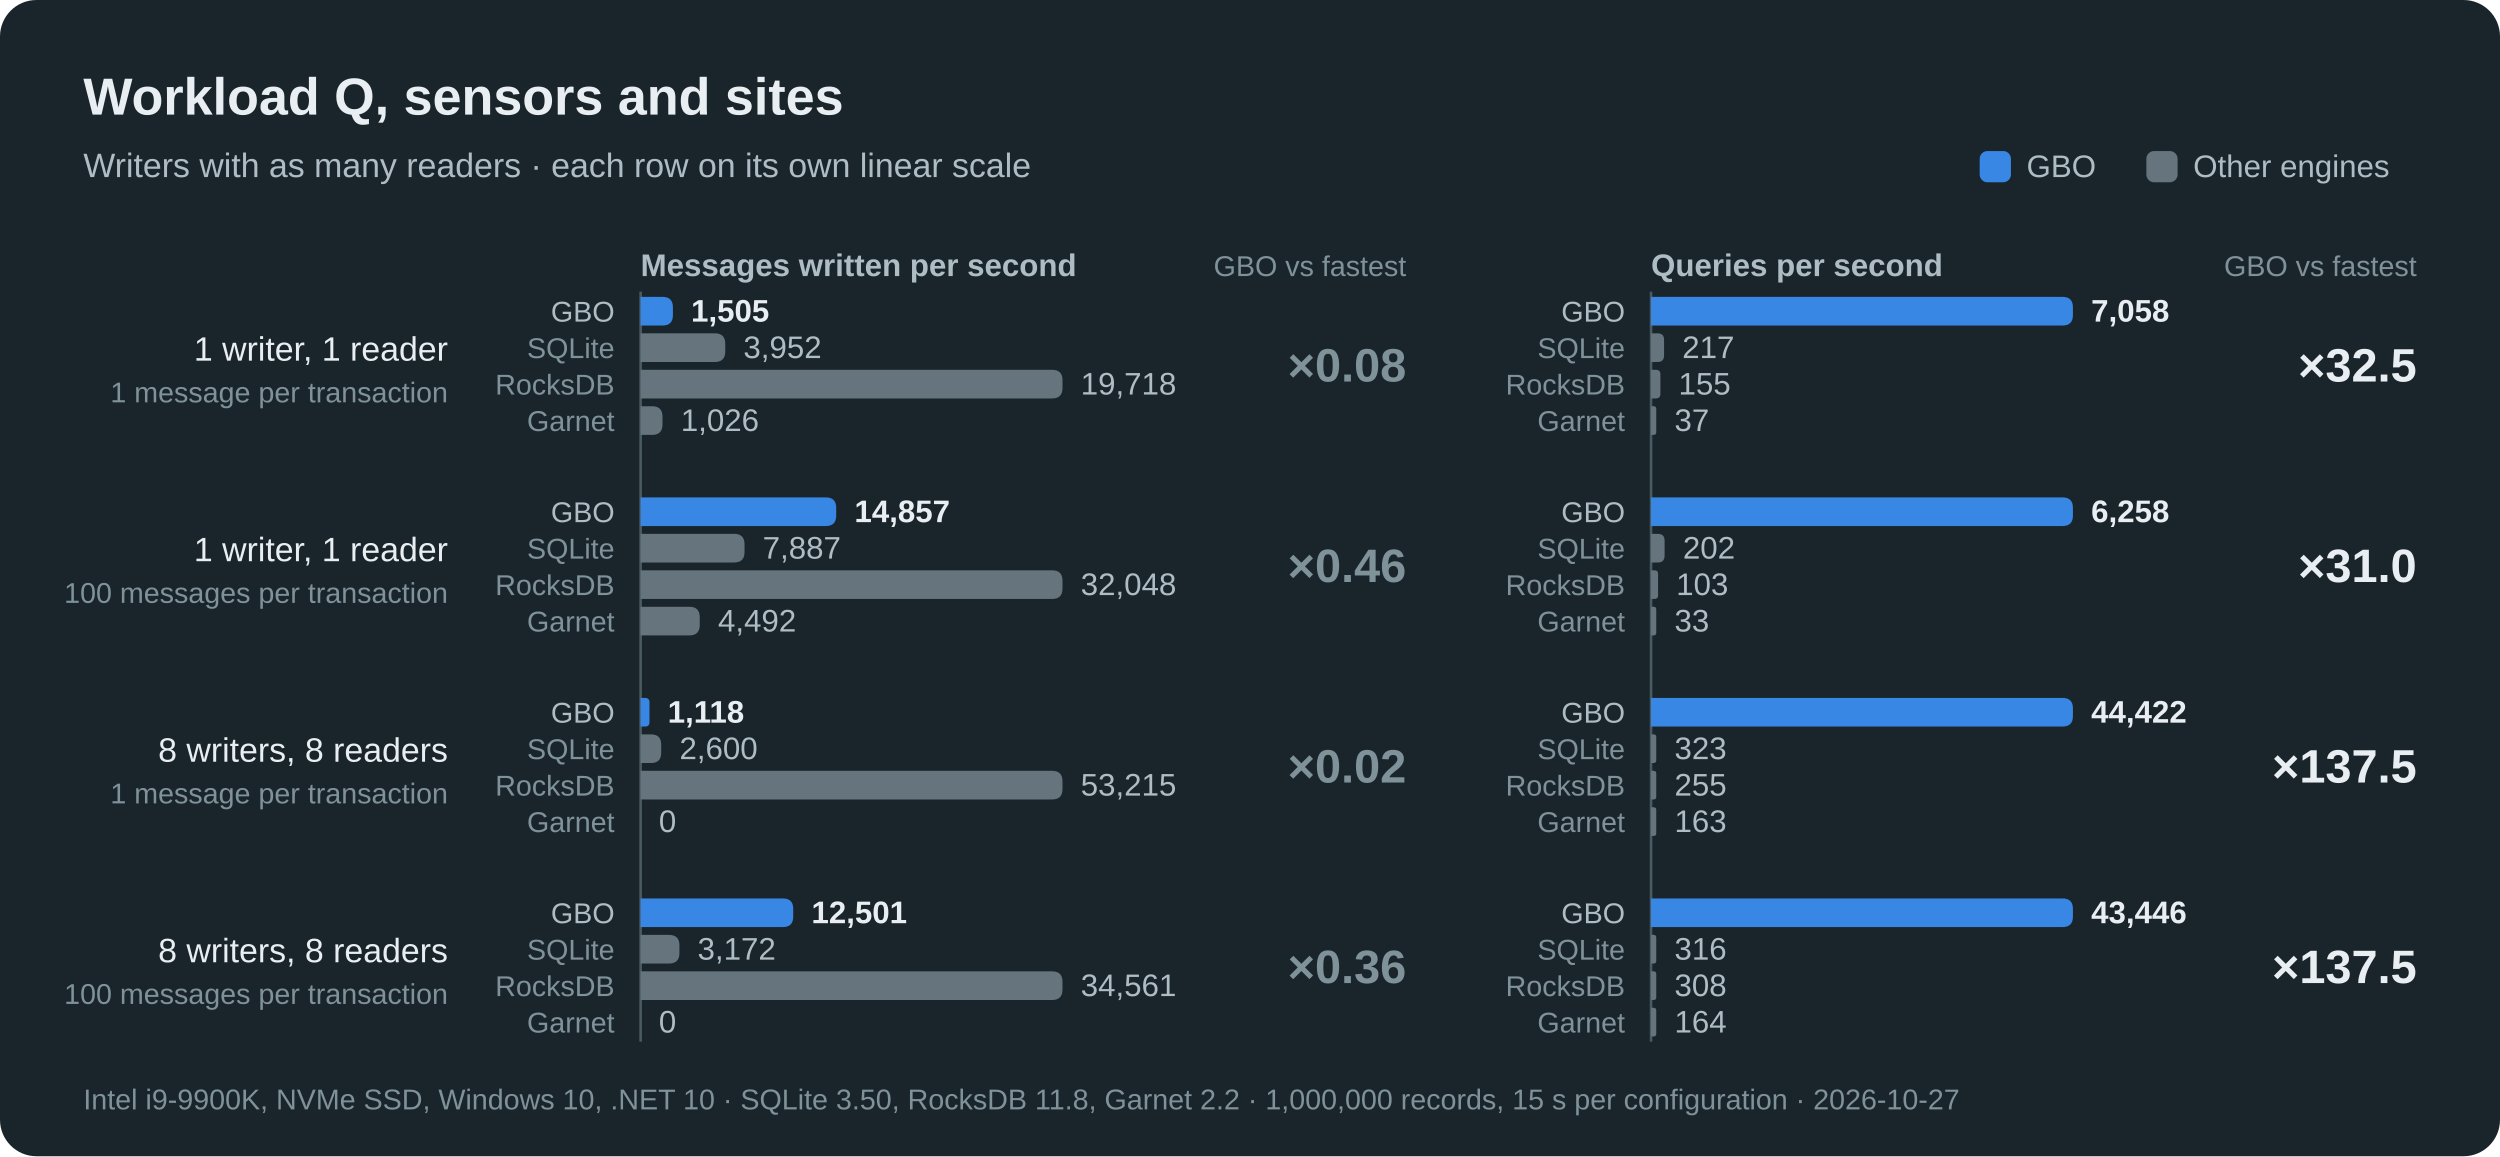
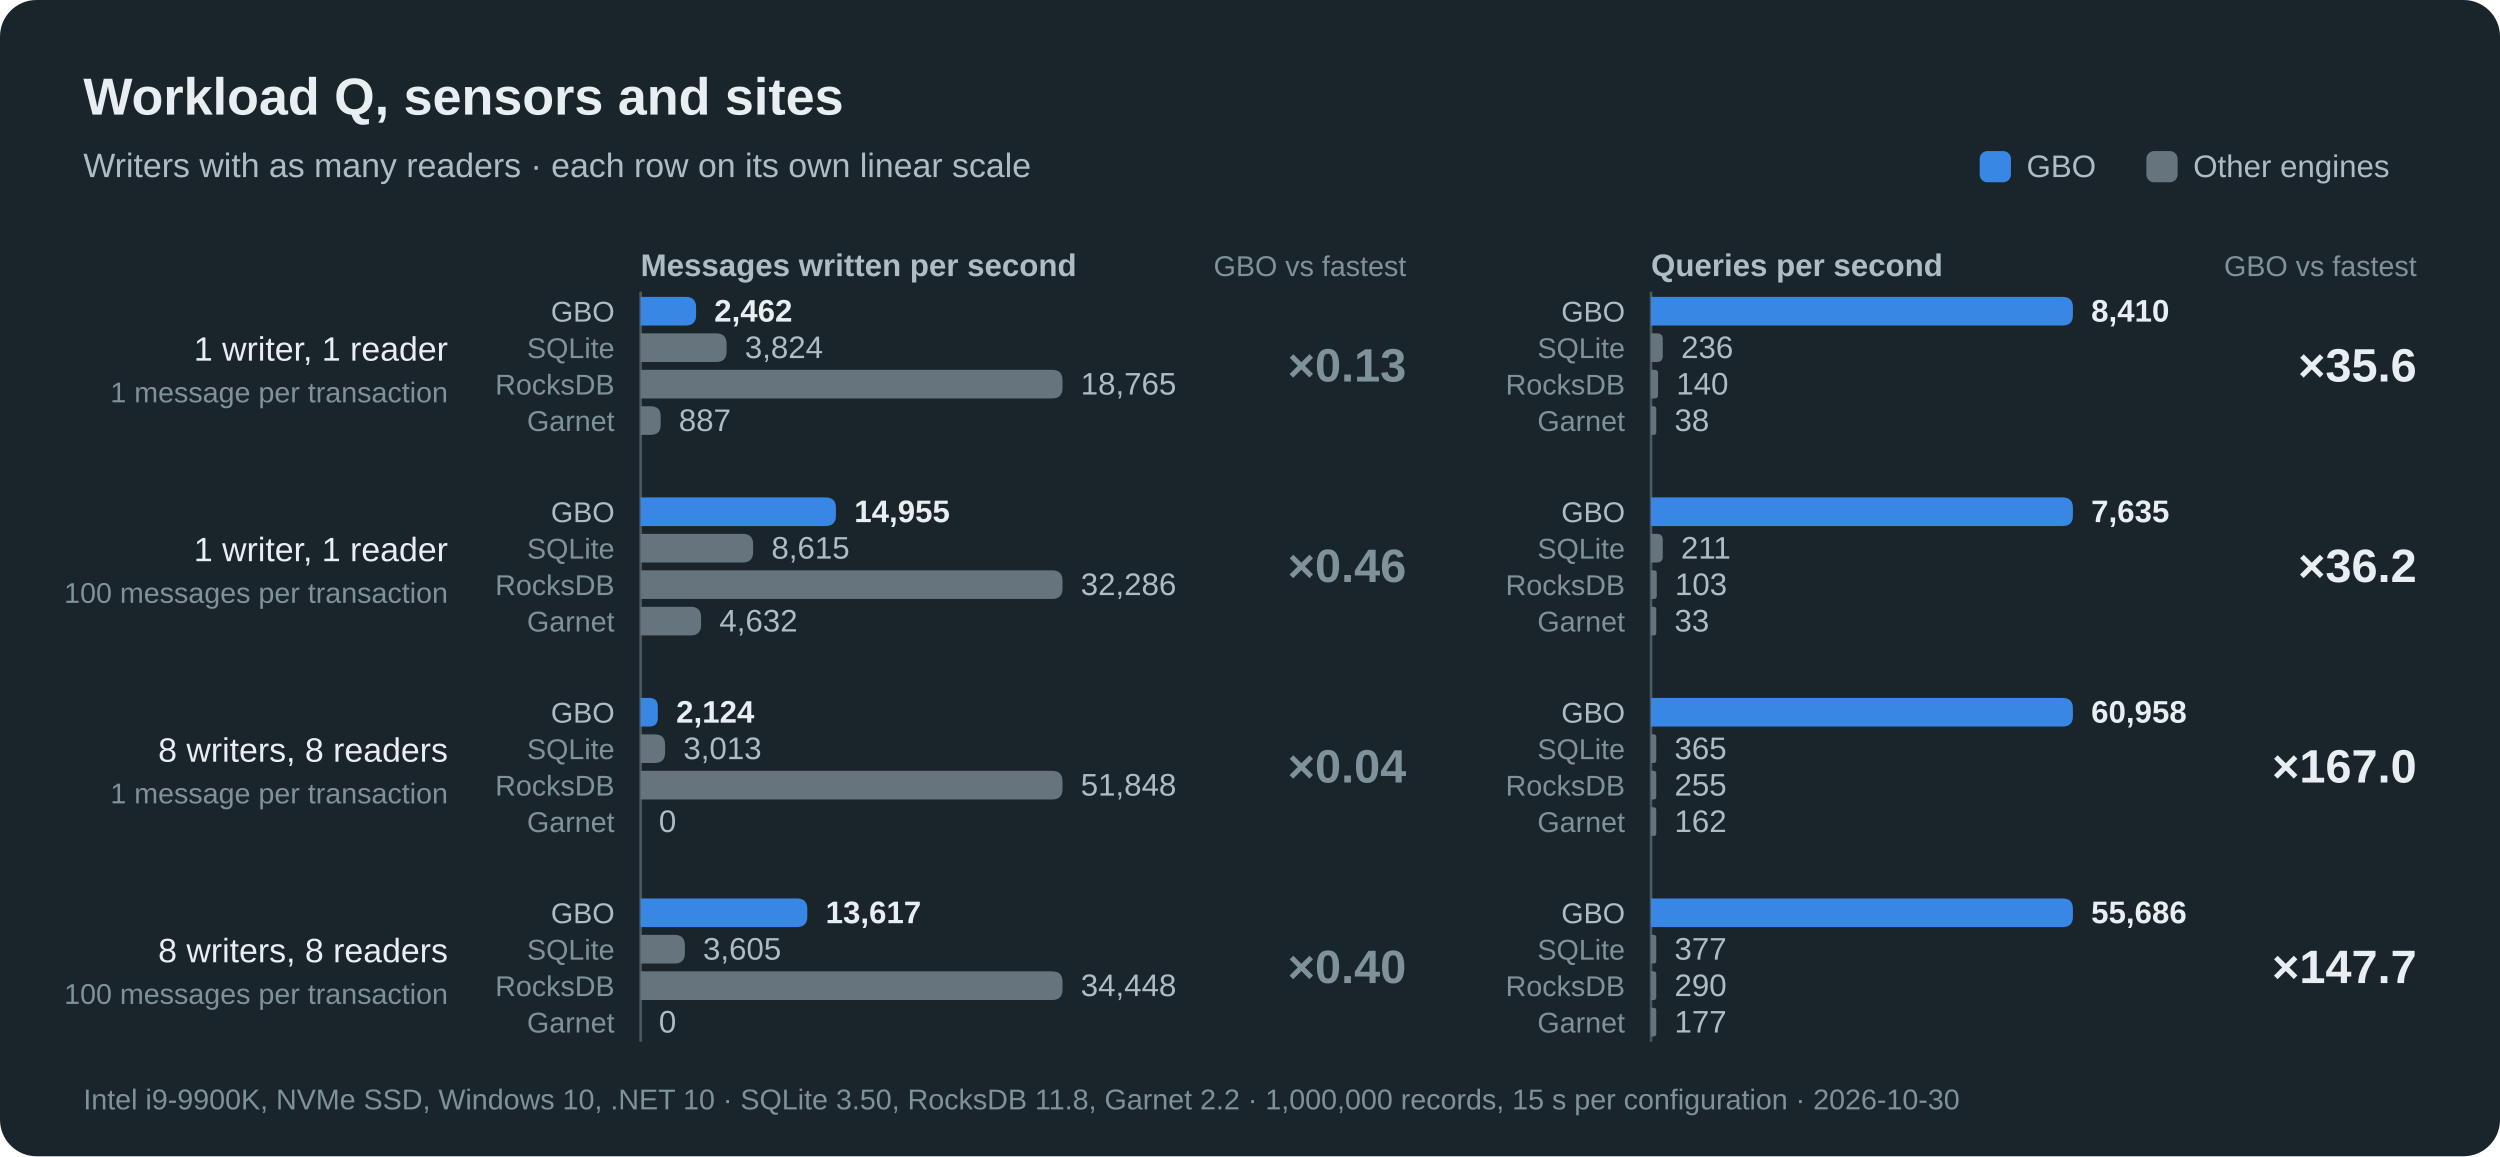
<svg xmlns="http://www.w3.org/2000/svg" width="960" height="444" viewBox="0 0 960 444" role="img" font-family="'Segoe UI', -apple-system, BlinkMacSystemFont, 'Helvetica Neue', Arial, sans-serif">
  <rect width="960" height="444" rx="14" fill="#1a252b" />
  <text x="32" y="44" font-size="20" font-weight="600" fill="#e8eef1" text-anchor="start">Workload Q, sensors and sites</text>
  <text x="32" y="68" font-size="13" font-weight="400" fill="#aebcc4" text-anchor="start">Writers with as many readers · each row on its own linear scale</text>
  <rect x="760.2" y="58" width="12" height="12" rx="3" fill="#3987e5" />
  <text x="778.2" y="68" font-size="12" font-weight="400" fill="#aebcc4" text-anchor="start">GBO</text>
  <rect x="824.2" y="58" width="12" height="12" rx="3" fill="#66757d" />
  <text x="842.2" y="68" font-size="12" font-weight="400" fill="#aebcc4" text-anchor="start">Other engines</text>
  <text x="246" y="106" font-size="12" font-weight="600" fill="#aebcc4" text-anchor="start">Messages written per second</text>
  <text x="540" y="106" font-size="11" font-weight="400" fill="#7f9199" text-anchor="end">GBO vs fastest</text>
  <line x1="246" y1="112" x2="246" y2="400" stroke="#4a5a62" stroke-width="1" />
  <text x="172" y="138.5" font-size="13" font-weight="400" fill="#e8eef1" text-anchor="end">1 writer, 1 reader</text>
  <text x="172" y="154.5" font-size="11" font-weight="400" fill="#7f9199" text-anchor="end">1 message per transaction</text>
  <text x="236" y="123.5" font-size="11" font-weight="400" fill="#aebcc4" text-anchor="end">GBO</text>
-   <path d="M246 114H254.4Q258.4 114 258.4 118V121Q258.4 125 254.4 125H246Z" fill="#3987e5" />
-   <text x="265.365" y="123.5" font-size="12" font-weight="600" fill="#e8eef1" text-anchor="start">1,505</text>
+   <path d="M246 114H263.3Q267.3 114 267.3 118V121Q267.3 125 263.3 125H246Z" fill="#3987e5" />
+   <text x="274.255" y="123.5" font-size="12" font-weight="600" fill="#e8eef1" text-anchor="start">2,462</text>
  <text x="236" y="137.5" font-size="11" font-weight="400" fill="#7f9199" text-anchor="end">SQLite</text>
-   <path d="M246 128H274.5Q278.5 128 278.5 132V135Q278.5 139 274.5 139H246Z" fill="#66757d" />
-   <text x="285.469" y="137.5" font-size="12" font-weight="400" fill="#aebcc4" text-anchor="start">3,952</text>
+   <path d="M246 128H275.0Q279.0 128 279.0 132V135Q279.0 139 275.0 139H246Z" fill="#66757d" />
+   <text x="286.013" y="137.5" font-size="12" font-weight="400" fill="#aebcc4" text-anchor="start">3,824</text>
  <text x="236" y="151.5" font-size="11" font-weight="400" fill="#7f9199" text-anchor="end">RocksDB</text>
  <path d="M246 142H404.0Q408.0 142 408.0 146V149Q408.0 153 404.0 153H246Z" fill="#66757d" />
-   <text x="415" y="151.5" font-size="12" font-weight="400" fill="#aebcc4" text-anchor="start">19,718</text>
+   <text x="415" y="151.5" font-size="12" font-weight="400" fill="#aebcc4" text-anchor="start">18,765</text>
  <text x="236" y="165.5" font-size="11" font-weight="400" fill="#7f9199" text-anchor="end">Garnet</text>
-   <path d="M246 156H250.4Q254.4 156 254.4 160V163Q254.4 167 250.4 167H246Z" fill="#66757d" />
-   <text x="261.429" y="165.5" font-size="12" font-weight="400" fill="#aebcc4" text-anchor="start">1,026</text>
-   <text x="540" y="146.5" font-size="18" font-weight="600" fill="#7f9199" text-anchor="end">×0.08</text>
+   <path d="M246 156H249.8Q253.7 156 253.7 159.829V163.171Q253.7 167 249.8 167H246Z" fill="#66757d" />
+   <text x="260.658" y="165.5" font-size="12" font-weight="400" fill="#aebcc4" text-anchor="start">887</text>
+   <text x="540" y="146.5" font-size="18" font-weight="600" fill="#7f9199" text-anchor="end">×0.13</text>
  <text x="172" y="215.5" font-size="13" font-weight="400" fill="#e8eef1" text-anchor="end">1 writer, 1 reader</text>
  <text x="172" y="231.5" font-size="11" font-weight="400" fill="#7f9199" text-anchor="end">100 messages per transaction</text>
  <text x="236" y="200.5" font-size="11" font-weight="400" fill="#aebcc4" text-anchor="end">GBO</text>
-   <path d="M246 191H317.1Q321.1 191 321.1 195V198Q321.1 202 317.1 202H246Z" fill="#3987e5" />
-   <text x="328.101" y="200.5" font-size="12" font-weight="600" fill="#e8eef1" text-anchor="start">14,857</text>
+   <path d="M246 191H317.0Q321.0 191 321.0 195V198Q321.0 202 317.0 202H246Z" fill="#3987e5" />
+   <text x="328.039" y="200.5" font-size="12" font-weight="600" fill="#e8eef1" text-anchor="start">14,955</text>
  <text x="236" y="214.5" font-size="11" font-weight="400" fill="#7f9199" text-anchor="end">SQLite</text>
-   <path d="M246 205H281.9Q285.9 205 285.9 209V212Q285.9 216 281.9 216H246Z" fill="#66757d" />
-   <text x="292.868" y="214.5" font-size="12" font-weight="400" fill="#aebcc4" text-anchor="start">7,887</text>
+   <path d="M246 205H285.2Q289.2 205 289.2 209V212Q289.2 216 285.2 216H246Z" fill="#66757d" />
+   <text x="296.227" y="214.5" font-size="12" font-weight="400" fill="#aebcc4" text-anchor="start">8,615</text>
  <text x="236" y="228.5" font-size="11" font-weight="400" fill="#7f9199" text-anchor="end">RocksDB</text>
  <path d="M246 219H404.0Q408.0 219 408.0 223V226Q408.0 230 404.0 230H246Z" fill="#66757d" />
-   <text x="415" y="228.5" font-size="12" font-weight="400" fill="#aebcc4" text-anchor="start">32,048</text>
+   <text x="415" y="228.5" font-size="12" font-weight="400" fill="#aebcc4" text-anchor="start">32,286</text>
  <text x="236" y="242.5" font-size="11" font-weight="400" fill="#7f9199" text-anchor="end">Garnet</text>
-   <path d="M246 233H264.7Q268.7 233 268.7 237V240Q268.7 244 264.7 244H246Z" fill="#66757d" />
-   <text x="275.707" y="242.5" font-size="12" font-weight="400" fill="#aebcc4" text-anchor="start">4,492</text>
+   <path d="M246 233H265.2Q269.2 233 269.2 237V240Q269.2 244 265.2 244H246Z" fill="#66757d" />
+   <text x="276.242" y="242.5" font-size="12" font-weight="400" fill="#aebcc4" text-anchor="start">4,632</text>
  <text x="540" y="223.5" font-size="18" font-weight="600" fill="#7f9199" text-anchor="end">×0.46</text>
  <text x="172" y="292.5" font-size="13" font-weight="400" fill="#e8eef1" text-anchor="end">8 writers, 8 readers</text>
  <text x="172" y="308.5" font-size="11" font-weight="400" fill="#7f9199" text-anchor="end">1 message per transaction</text>
  <text x="236" y="277.5" font-size="11" font-weight="400" fill="#aebcc4" text-anchor="end">GBO</text>
-   <path d="M246 268H247.7Q249.4 268 249.4 269.702V277.298Q249.4 279 247.7 279H246Z" fill="#3987e5" />
-   <text x="256.403" y="277.5" font-size="12" font-weight="600" fill="#e8eef1" text-anchor="start">1,118</text>
+   <path d="M246 268H249.3Q252.6 268 252.6 271.318V275.682Q252.6 279 249.3 279H246Z" fill="#3987e5" />
+   <text x="259.636" y="277.5" font-size="12" font-weight="600" fill="#e8eef1" text-anchor="start">2,124</text>
  <text x="236" y="291.5" font-size="11" font-weight="400" fill="#7f9199" text-anchor="end">SQLite</text>
-   <path d="M246 282H250.0Q253.9 282 253.9 285.958V289.042Q253.9 293 250.0 293H246Z" fill="#66757d" />
-   <text x="260.915" y="291.5" font-size="12" font-weight="400" fill="#aebcc4" text-anchor="start">2,600</text>
+   <path d="M246 282H251.4Q255.4 282 255.4 286V289Q255.4 293 251.4 293H246Z" fill="#66757d" />
+   <text x="262.414" y="291.5" font-size="12" font-weight="400" fill="#aebcc4" text-anchor="start">3,013</text>
  <text x="236" y="305.5" font-size="11" font-weight="400" fill="#7f9199" text-anchor="end">RocksDB</text>
  <path d="M246 296H404.0Q408.0 296 408.0 300V303Q408.0 307 404.0 307H246Z" fill="#66757d" />
-   <text x="415" y="305.5" font-size="12" font-weight="400" fill="#aebcc4" text-anchor="start">53,215</text>
+   <text x="415" y="305.5" font-size="12" font-weight="400" fill="#aebcc4" text-anchor="start">51,848</text>
  <text x="236" y="319.5" font-size="11" font-weight="400" fill="#7f9199" text-anchor="end">Garnet</text>
  <text x="253" y="319.5" font-size="12" font-weight="400" fill="#aebcc4" text-anchor="start">0</text>
-   <text x="540" y="300.5" font-size="18" font-weight="600" fill="#7f9199" text-anchor="end">×0.02</text>
+   <text x="540" y="300.5" font-size="18" font-weight="600" fill="#7f9199" text-anchor="end">×0.04</text>
  <text x="172" y="369.5" font-size="13" font-weight="400" fill="#e8eef1" text-anchor="end">8 writers, 8 readers</text>
  <text x="172" y="385.5" font-size="11" font-weight="400" fill="#7f9199" text-anchor="end">100 messages per transaction</text>
  <text x="236" y="354.5" font-size="11" font-weight="400" fill="#aebcc4" text-anchor="end">GBO</text>
-   <path d="M246 345H300.6Q304.6 345 304.6 349V352Q304.6 356 300.6 356H246Z" fill="#3987e5" />
-   <text x="311.597" y="354.5" font-size="12" font-weight="600" fill="#e8eef1" text-anchor="start">12,501</text>
+   <path d="M246 345H306.0Q310.0 345 310.0 349V352Q310.0 356 306.0 356H246Z" fill="#3987e5" />
+   <text x="317.037" y="354.5" font-size="12" font-weight="600" fill="#e8eef1" text-anchor="start">13,617</text>
  <text x="236" y="368.5" font-size="11" font-weight="400" fill="#7f9199" text-anchor="end">SQLite</text>
-   <path d="M246 359H256.9Q260.9 359 260.9 363V366Q260.9 370 256.9 370H246Z" fill="#66757d" />
-   <text x="267.868" y="368.5" font-size="12" font-weight="400" fill="#aebcc4" text-anchor="start">3,172</text>
+   <path d="M246 359H259.0Q263.0 359 263.0 363V366Q263.0 370 259.0 370H246Z" fill="#66757d" />
+   <text x="269.953" y="368.5" font-size="12" font-weight="400" fill="#aebcc4" text-anchor="start">3,605</text>
  <text x="236" y="382.5" font-size="11" font-weight="400" fill="#7f9199" text-anchor="end">RocksDB</text>
  <path d="M246 373H404.0Q408.0 373 408.0 377V380Q408.0 384 404.0 384H246Z" fill="#66757d" />
-   <text x="415" y="382.5" font-size="12" font-weight="400" fill="#aebcc4" text-anchor="start">34,561</text>
+   <text x="415" y="382.5" font-size="12" font-weight="400" fill="#aebcc4" text-anchor="start">34,448</text>
  <text x="236" y="396.5" font-size="11" font-weight="400" fill="#7f9199" text-anchor="end">Garnet</text>
  <text x="253" y="396.5" font-size="12" font-weight="400" fill="#aebcc4" text-anchor="start">0</text>
-   <text x="540" y="377.5" font-size="18" font-weight="600" fill="#7f9199" text-anchor="end">×0.36</text>
+   <text x="540" y="377.5" font-size="18" font-weight="600" fill="#7f9199" text-anchor="end">×0.40</text>
  <text x="634" y="106" font-size="12" font-weight="600" fill="#aebcc4" text-anchor="start">Queries per second</text>
  <text x="928" y="106" font-size="11" font-weight="400" fill="#7f9199" text-anchor="end">GBO vs fastest</text>
  <line x1="634" y1="112" x2="634" y2="400" stroke="#4a5a62" stroke-width="1" />
  <text x="624" y="123.5" font-size="11" font-weight="400" fill="#aebcc4" text-anchor="end">GBO</text>
  <path d="M634 114H792.0Q796.0 114 796.0 118V121Q796.0 125 792.0 125H634Z" fill="#3987e5" />
-   <text x="803" y="123.5" font-size="12" font-weight="600" fill="#e8eef1" text-anchor="start">7,058</text>
+   <text x="803" y="123.5" font-size="12" font-weight="600" fill="#e8eef1" text-anchor="start">8,410</text>
  <text x="624" y="137.5" font-size="11" font-weight="400" fill="#7f9199" text-anchor="end">SQLite</text>
-   <path d="M634 128H636.5Q639.0 128 639.0 130.49V136.51Q639.0 139 636.5 139H634Z" fill="#66757d" />
-   <text x="645.981" y="137.5" font-size="12" font-weight="400" fill="#aebcc4" text-anchor="start">217</text>
+   <path d="M634 128H636.3Q638.5 128 638.5 130.273V136.727Q638.5 139 636.3 139H634Z" fill="#66757d" />
+   <text x="645.546" y="137.5" font-size="12" font-weight="400" fill="#aebcc4" text-anchor="start">236</text>
  <text x="624" y="151.5" font-size="11" font-weight="400" fill="#7f9199" text-anchor="end">RocksDB</text>
-   <path d="M634 142H635.8Q637.6 142 637.6 143.779V151.221Q637.6 153 635.8 153H634Z" fill="#66757d" />
-   <text x="644.558" y="151.5" font-size="12" font-weight="400" fill="#aebcc4" text-anchor="start">155</text>
+   <path d="M634 142H635.3Q636.7 142 636.7 143.348V151.652Q636.7 153 635.3 153H634Z" fill="#66757d" />
+   <text x="643.697" y="151.5" font-size="12" font-weight="400" fill="#aebcc4" text-anchor="start">140</text>
  <text x="624" y="165.5" font-size="11" font-weight="400" fill="#7f9199" text-anchor="end">Garnet</text>
  <path d="M634 156H635.0Q636.0 156 636.0 157V166Q636.0 167 635.0 167H634Z" fill="#66757d" />
-   <text x="643" y="165.5" font-size="12" font-weight="400" fill="#aebcc4" text-anchor="start">37</text>
-   <text x="928" y="146.5" font-size="18" font-weight="600" fill="#e8eef1" text-anchor="end">×32.5</text>
+   <text x="643" y="165.5" font-size="12" font-weight="400" fill="#aebcc4" text-anchor="start">38</text>
+   <text x="928" y="146.5" font-size="18" font-weight="600" fill="#e8eef1" text-anchor="end">×35.6</text>
  <text x="624" y="200.5" font-size="11" font-weight="400" fill="#aebcc4" text-anchor="end">GBO</text>
  <path d="M634 191H792.0Q796.0 191 796.0 195V198Q796.0 202 792.0 202H634Z" fill="#3987e5" />
-   <text x="803" y="200.5" font-size="12" font-weight="600" fill="#e8eef1" text-anchor="start">6,258</text>
+   <text x="803" y="200.5" font-size="12" font-weight="600" fill="#e8eef1" text-anchor="start">7,635</text>
  <text x="624" y="214.5" font-size="11" font-weight="400" fill="#7f9199" text-anchor="end">SQLite</text>
-   <path d="M634 205H636.6Q639.2 205 639.2 207.615V213.385Q639.2 216 636.6 216H634Z" fill="#66757d" />
-   <text x="646.229" y="214.5" font-size="12" font-weight="400" fill="#aebcc4" text-anchor="start">202</text>
+   <path d="M634 205H636.2Q638.5 205 638.5 207.239V213.761Q638.5 216 636.2 216H634Z" fill="#66757d" />
+   <text x="645.477" y="214.5" font-size="12" font-weight="400" fill="#aebcc4" text-anchor="start">211</text>
  <text x="624" y="228.5" font-size="11" font-weight="400" fill="#7f9199" text-anchor="end">RocksDB</text>
-   <path d="M634 219H635.3Q636.7 219 636.7 220.333V228.667Q636.7 230 635.3 230H634Z" fill="#66757d" />
-   <text x="643.666" y="228.5" font-size="12" font-weight="400" fill="#aebcc4" text-anchor="start">103</text>
+   <path d="M634 219H635.1Q636.2 219 636.2 220.093V228.907Q636.2 230 635.1 230H634Z" fill="#66757d" />
+   <text x="643.185" y="228.5" font-size="12" font-weight="400" fill="#aebcc4" text-anchor="start">103</text>
  <text x="624" y="242.5" font-size="11" font-weight="400" fill="#7f9199" text-anchor="end">Garnet</text>
  <path d="M634 233H635.0Q636.0 233 636.0 234V243Q636.0 244 635.0 244H634Z" fill="#66757d" />
  <text x="643" y="242.5" font-size="12" font-weight="400" fill="#aebcc4" text-anchor="start">33</text>
-   <text x="928" y="223.5" font-size="18" font-weight="600" fill="#e8eef1" text-anchor="end">×31.0</text>
+   <text x="928" y="223.5" font-size="18" font-weight="600" fill="#e8eef1" text-anchor="end">×36.2</text>
  <text x="624" y="277.5" font-size="11" font-weight="400" fill="#aebcc4" text-anchor="end">GBO</text>
  <path d="M634 268H792.0Q796.0 268 796.0 272V275Q796.0 279 792.0 279H634Z" fill="#3987e5" />
-   <text x="803" y="277.5" font-size="12" font-weight="600" fill="#e8eef1" text-anchor="start">44,422</text>
+   <text x="803" y="277.5" font-size="12" font-weight="600" fill="#e8eef1" text-anchor="start">60,958</text>
  <text x="624" y="291.5" font-size="11" font-weight="400" fill="#7f9199" text-anchor="end">SQLite</text>
  <path d="M634 282H635.0Q636.0 282 636.0 283V292Q636.0 293 635.0 293H634Z" fill="#66757d" />
-   <text x="643" y="291.5" font-size="12" font-weight="400" fill="#aebcc4" text-anchor="start">323</text>
+   <text x="643" y="291.5" font-size="12" font-weight="400" fill="#aebcc4" text-anchor="start">365</text>
  <text x="624" y="305.5" font-size="11" font-weight="400" fill="#7f9199" text-anchor="end">RocksDB</text>
  <path d="M634 296H635.0Q636.0 296 636.0 297V306Q636.0 307 635.0 307H634Z" fill="#66757d" />
  <text x="643" y="305.5" font-size="12" font-weight="400" fill="#aebcc4" text-anchor="start">255</text>
  <text x="624" y="319.5" font-size="11" font-weight="400" fill="#7f9199" text-anchor="end">Garnet</text>
  <path d="M634 310H635.0Q636.0 310 636.0 311V320Q636.0 321 635.0 321H634Z" fill="#66757d" />
-   <text x="643" y="319.5" font-size="12" font-weight="400" fill="#aebcc4" text-anchor="start">163</text>
-   <text x="928" y="300.5" font-size="18" font-weight="600" fill="#e8eef1" text-anchor="end">×137.5</text>
+   <text x="643" y="319.5" font-size="12" font-weight="400" fill="#aebcc4" text-anchor="start">162</text>
+   <text x="928" y="300.5" font-size="18" font-weight="600" fill="#e8eef1" text-anchor="end">×167.0</text>
  <text x="624" y="354.5" font-size="11" font-weight="400" fill="#aebcc4" text-anchor="end">GBO</text>
  <path d="M634 345H792.0Q796.0 345 796.0 349V352Q796.0 356 792.0 356H634Z" fill="#3987e5" />
-   <text x="803" y="354.5" font-size="12" font-weight="600" fill="#e8eef1" text-anchor="start">43,446</text>
+   <text x="803" y="354.5" font-size="12" font-weight="600" fill="#e8eef1" text-anchor="start">55,686</text>
  <text x="624" y="368.5" font-size="11" font-weight="400" fill="#7f9199" text-anchor="end">SQLite</text>
  <path d="M634 359H635.0Q636.0 359 636.0 360V369Q636.0 370 635.0 370H634Z" fill="#66757d" />
-   <text x="643" y="368.5" font-size="12" font-weight="400" fill="#aebcc4" text-anchor="start">316</text>
+   <text x="643" y="368.5" font-size="12" font-weight="400" fill="#aebcc4" text-anchor="start">377</text>
  <text x="624" y="382.5" font-size="11" font-weight="400" fill="#7f9199" text-anchor="end">RocksDB</text>
  <path d="M634 373H635.0Q636.0 373 636.0 374V383Q636.0 384 635.0 384H634Z" fill="#66757d" />
-   <text x="643" y="382.5" font-size="12" font-weight="400" fill="#aebcc4" text-anchor="start">308</text>
+   <text x="643" y="382.5" font-size="12" font-weight="400" fill="#aebcc4" text-anchor="start">290</text>
  <text x="624" y="396.5" font-size="11" font-weight="400" fill="#7f9199" text-anchor="end">Garnet</text>
  <path d="M634 387H635.0Q636.0 387 636.0 388V397Q636.0 398 635.0 398H634Z" fill="#66757d" />
-   <text x="643" y="396.5" font-size="12" font-weight="400" fill="#aebcc4" text-anchor="start">164</text>
-   <text x="928" y="377.5" font-size="18" font-weight="600" fill="#e8eef1" text-anchor="end">×137.5</text>
-   <text x="32" y="426" font-size="11" font-weight="400" fill="#7f9199" text-anchor="start">Intel i9-9900K, NVMe SSD, Windows 10, .NET 10 · SQLite 3.50, RocksDB 11.8, Garnet 2.2 · 1,000,000 records, 15 s per configuration · 2026-10-27</text>
+   <text x="643" y="396.5" font-size="12" font-weight="400" fill="#aebcc4" text-anchor="start">177</text>
+   <text x="928" y="377.5" font-size="18" font-weight="600" fill="#e8eef1" text-anchor="end">×147.7</text>
+   <text x="32" y="426" font-size="11" font-weight="400" fill="#7f9199" text-anchor="start">Intel i9-9900K, NVMe SSD, Windows 10, .NET 10 · SQLite 3.50, RocksDB 11.8, Garnet 2.2 · 1,000,000 records, 15 s per configuration · 2026-10-30</text>
</svg>
